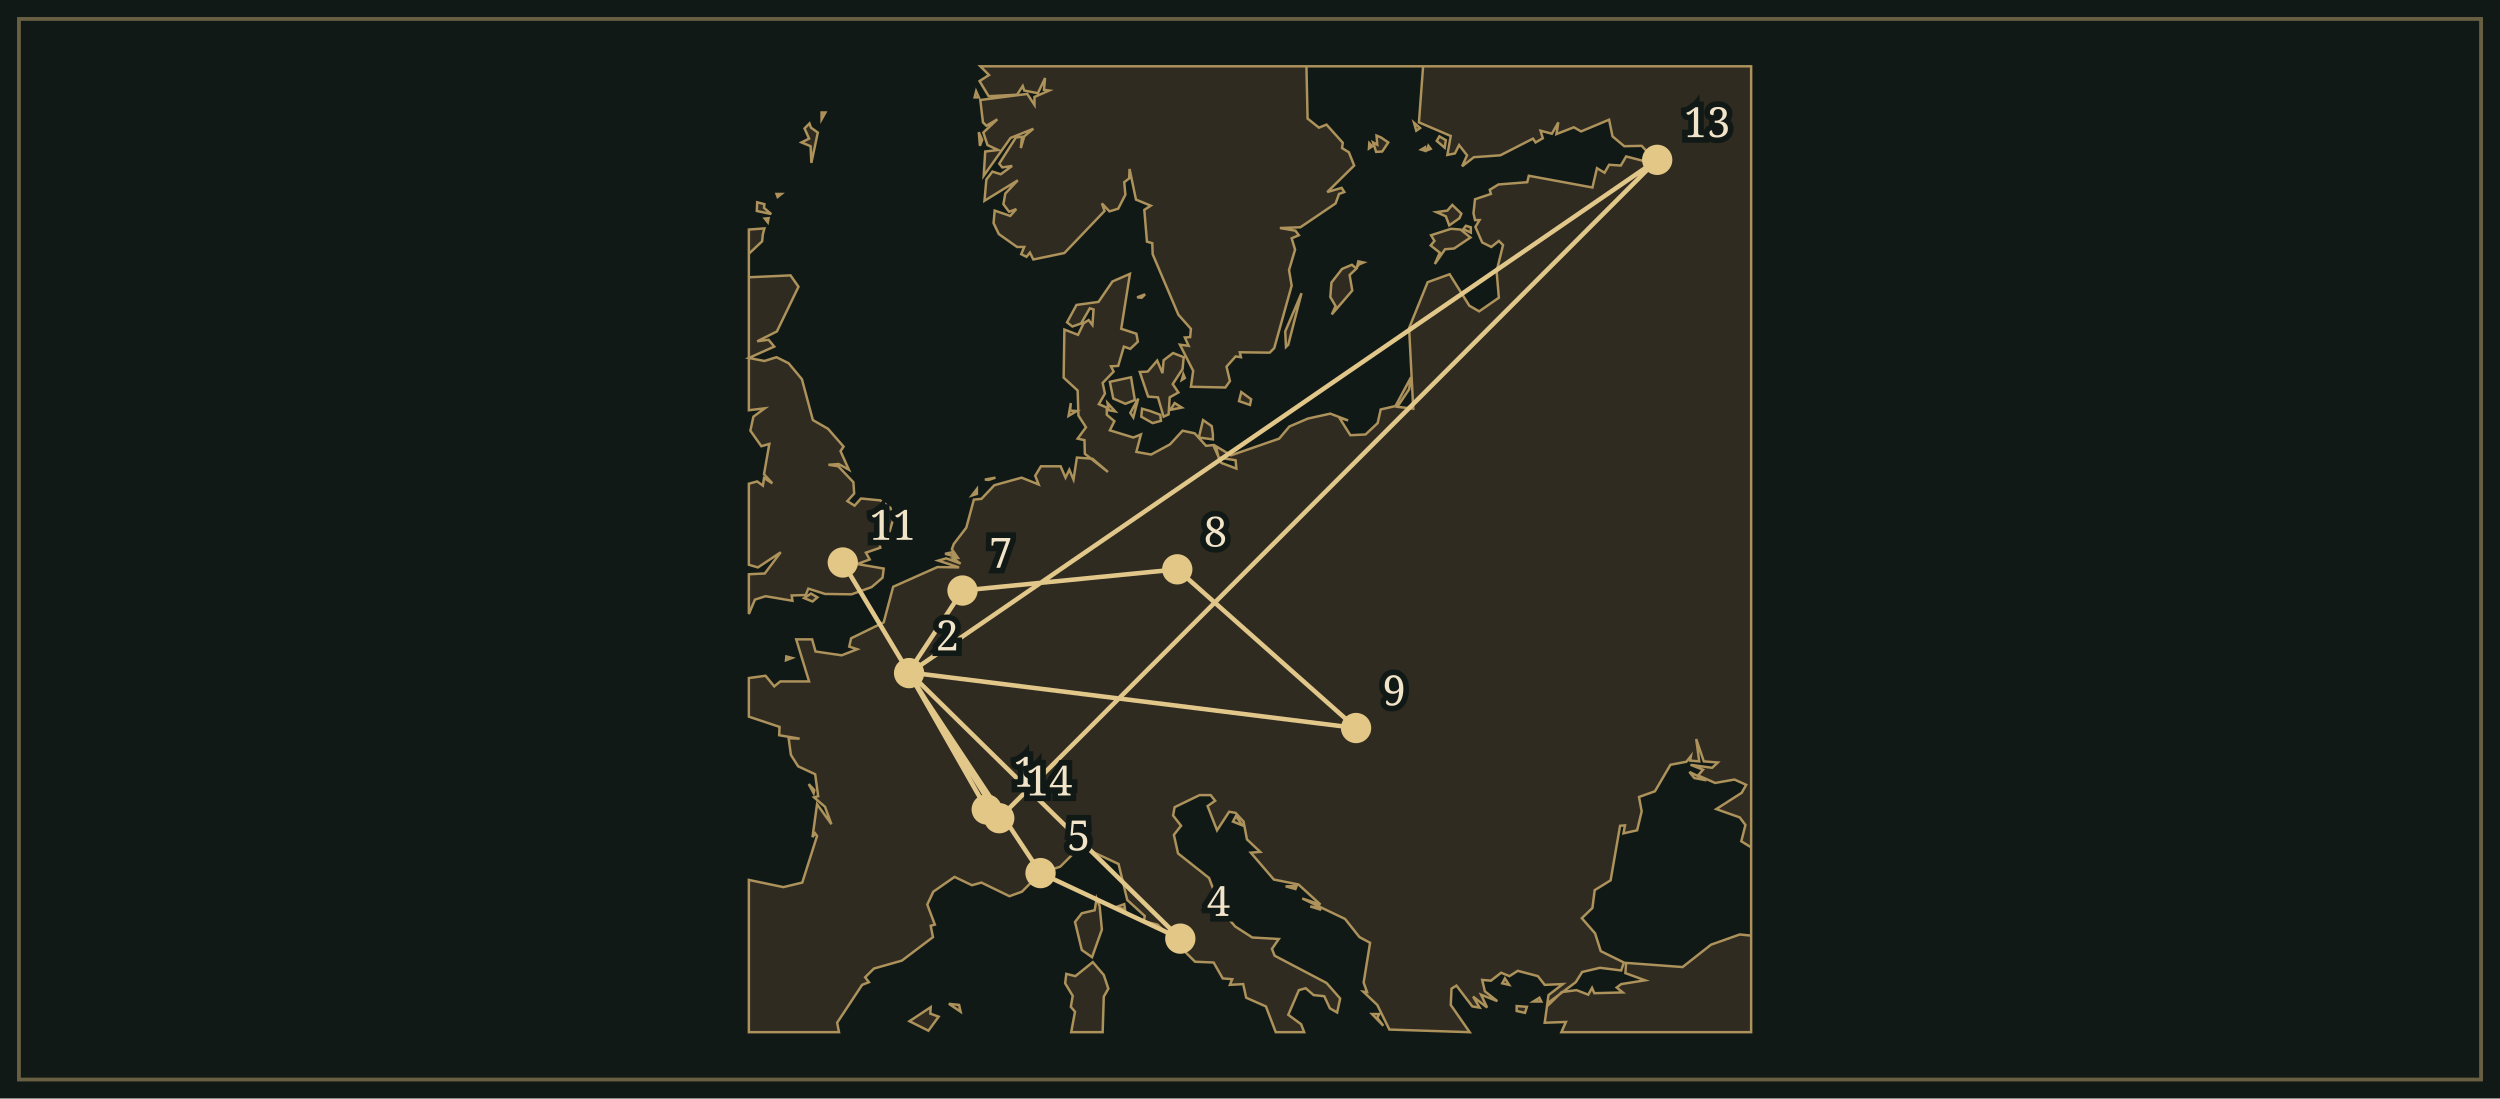
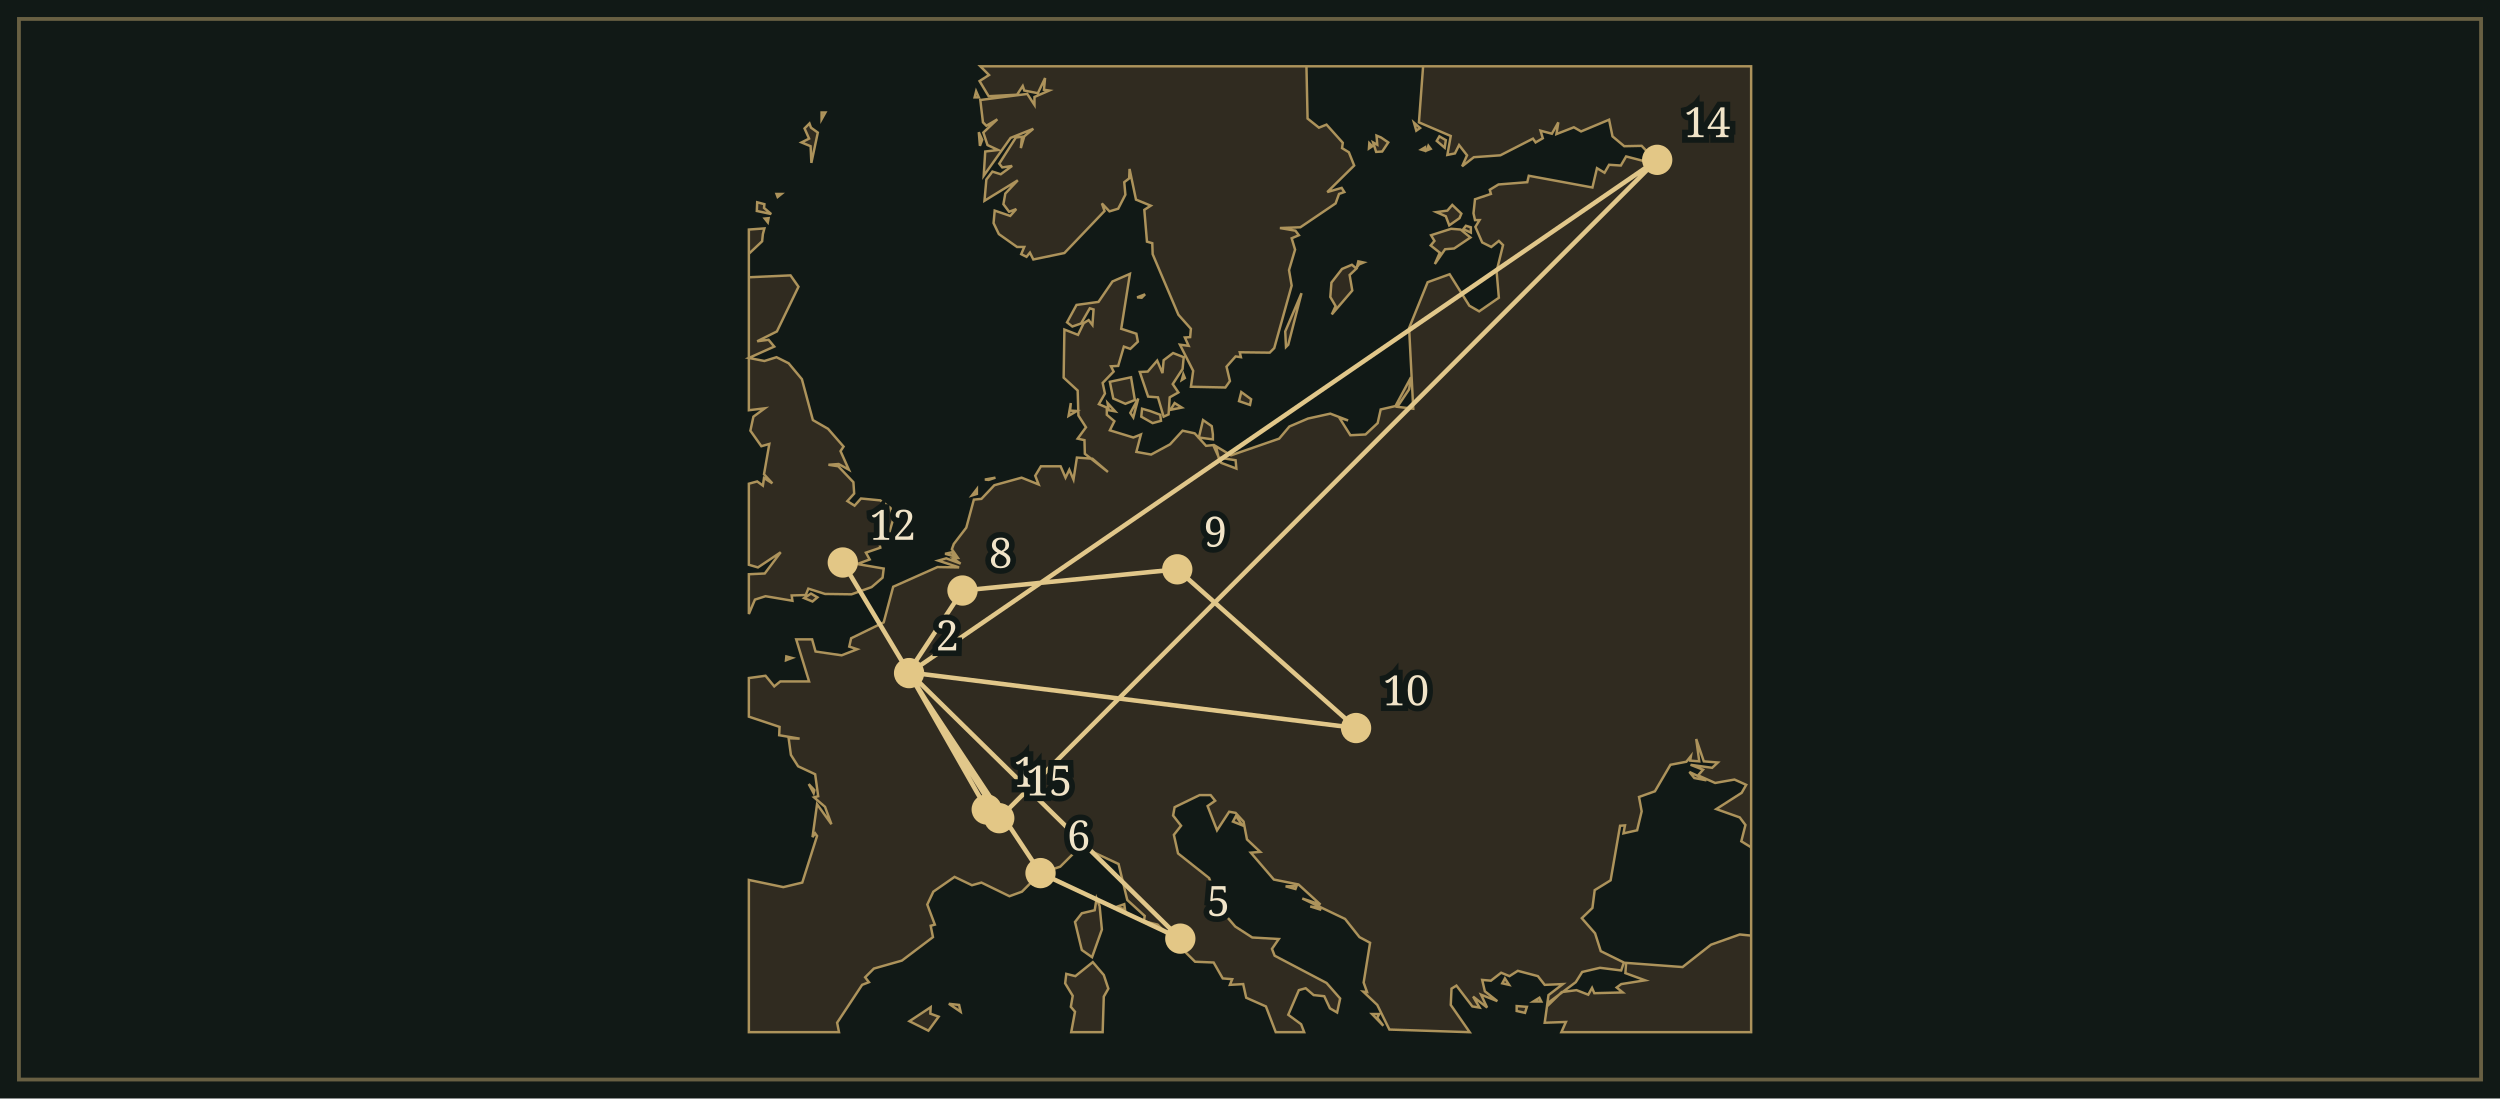
<svg xmlns="http://www.w3.org/2000/svg" viewBox="0 0 660 290" role="img" aria-label="Places in the life of Hector Berlioz">
  <rect width="660" height="290" fill="#111916" />
  <path d="M383.1,60.4L385.6,60.6L388.2,62.7L383.9,65.6L381.5,65.8L378.8,69.7L380.1,66.7L377.7,64.8L378.7,63.6L377.8,62.1L383.1,60.4ZM358.1,70.9L356.3,72.6L357,76.7L351.6,83L352.6,80.8L351.2,78.4L351.5,74.6L354.3,71L356.9,69.9L358.1,70.9ZM312.2,97.4L309.6,101.4L311.1,103.6L308.8,104.9L308.5,109.4L307.2,110L305.7,104.9L303.1,104.7L300.9,98.2L303,98.1L305.5,95.2L306.9,98.5L307.2,95.1L309.7,93.2L312.5,94.3L312.2,97.4ZM298.6,99.6L299.6,105.6L297.1,106.6L293.9,105.2L293,100.8L298.6,99.6ZM245.6,267.6L247.8,268.4L245.1,272.1L240.1,269.6L245.7,265.9L245.6,267.6ZM291.4,257.4L292.6,261L291.4,263.1L291.1,272.5L282.8,272.5L283.8,267.1L282.7,265.8L283.2,262.9L281.2,259.6L281.5,257.1L283.9,257.7L288.5,254L291.4,257.4ZM290.3,239.2L290.9,245.4L288.3,252.7L285.6,250.8L283.8,243.4L285.6,241.1L289,240.3L289.5,237.2L290.3,239.2ZM201.4,61.8L201.2,63.7L197.7,67L197.7,73.2L208.7,72.7L210.8,75.7L205.1,87.5L199.9,90.1L202.9,89.7L204.4,91.5L197.7,94.5L201.8,95.3L205,94.3L208.2,95.9L211.7,100.1L214.6,110.9L218.6,113.2L222.7,117.9L221.9,119.1L224.1,124L221.4,122.5L218.7,122.7L221.3,123.1L225.3,127.3L225.5,130.3L223.7,132.3L225.6,133.5L227.3,131.6L232.4,132.1L235.1,134.1L235.7,137.4L234.4,141.9L232.1,143.2L232.4,144.6L228.6,145.9L229.6,147.7L226.3,148.9L233.3,150.1L233,152.5L230.1,155L224.8,156.9L217.8,156.8L213.4,155.4L212.7,157.1L209,157.2L209.2,158.6L202.1,157.4L199.3,158.3L197.7,162.1L197.7,151.6L201.9,151.4L206.1,145.8L200.1,149.8L197.7,149.1L197.7,127.7L199.9,127.1L201.4,128.2L201.7,126.2L203.9,127.6L201.7,125.2L203.1,117.2L201,117.8L198.1,113.7L198.9,110L201.9,107.8L197.7,108.3L197.7,60.6L201.8,60.3L201.4,61.8ZM261,126.7L260,126.6L262.8,126.1L261,126.7ZM342,234.7L339.4,234L342.3,233.9L342,234.7ZM209.1,173.7L207.5,174.3L207.6,173.3L209.1,173.7ZM449.6,205.5L450.5,206L447.3,205.4L446,203.8L449.6,205.5ZM385.3,57.6L382.6,59.5L381.7,57.1L379.2,56L382.1,55.6L383.4,54.1L385.8,56.4L385.3,57.6ZM388.3,61.4L386.3,60.5L387,59.6L388.3,60L388.3,61.4ZM403.1,265.8L402.6,267.4L400.4,266.9L400.4,265.6L403.1,265.8ZM398.4,260L396.6,259.6L397.3,258.3L398.4,260ZM406.9,264.4L404.8,264.4L406.4,263.4L406.9,264.4ZM214.1,33.7L215.9,35L214.2,43L214,38.6L211.6,37.6L213.6,36.6L212.4,33.9L213.7,32.6L214.1,33.7ZM217.9,29.7L216.9,31.5L216.9,29.7L217.9,29.7ZM205.3,52L205,51.2L206.3,51.2L205.3,52ZM202.7,58.7L201.9,57.7L202.9,57.6L202.7,58.7ZM201.7,54.9L203.6,56.5L199.8,55.7L199.9,53.4L201.8,53.9L201.7,54.9ZM362.3,38.6L361.4,39.2L361.5,37.8L362.3,38.6ZM364.6,36.3L366.5,37.6L364.9,40L363.3,40.1L362.5,37.6L363.6,38.2L363.4,35.8L364.6,36.3ZM358.8,69.8L358.2,70.6L358.6,69L360,69.3L358.8,69.8ZM340.1,91L339.5,91.6L339.3,87.5L343.6,77.4L340.1,91ZM330,106.9L327.1,105.9L327.7,103.5L330.3,105.4L330,106.9ZM320.2,114.7L320.2,116L316.5,115.5L317.6,110.9L319.9,112.5L320.2,114.7ZM312,107.6L309,108.2L310.1,106.4L312,107.6ZM312.8,99.8L312,100.3L312.4,98.8L312.8,99.8ZM303.6,108.5L306.3,109.5L306.5,111.1L304.3,111.7L301.3,110L301.5,107.9L303.6,108.5ZM294.4,108.6L292.7,108.3L292.4,106.4L294.4,108.6ZM299.2,110.2L298.4,109L300.5,105.2L299.2,110.2ZM301.4,78.6L300.2,78.5L302.3,77.7L301.4,78.6ZM282.1,109.8L282.7,106.4L282.5,108.4L284.3,108.5L282.1,109.8ZM215,208.6L214.8,209.4L213.5,207L215,208.6ZM215.8,157.7L214.5,158.8L212.3,157.9L214.1,156.7L215.8,157.7ZM257.9,130.4L256.6,130.8L257.9,129.1L257.9,130.4ZM296.8,238.7L297,240.1L294.8,239.4L296.8,238.7ZM253.6,267.1L250.5,265L253.2,265.3L253.6,267.1ZM328,217.9L325.5,216.9L326.3,215.4L328,217.9ZM347.8,239.6L348.8,240.2L345.9,239.3L347.8,239.6ZM365.2,270.8L362.2,267.7L364.1,267.7L363.6,268.7L365.2,270.8ZM251.3,145.8L252.1,146.9L249.5,146.2L251.3,145.8ZM380,36L381.7,37L381.4,39L379.3,37.2L380,36ZM374.9,33.8L373.9,34.5L373.3,32.4L374.9,33.8ZM377.7,39.3L376.7,39.7L377.1,38.5L377.7,39.3ZM376.2,39.8L375.2,39.5L376.2,38.9L376.2,39.8ZM258.4,25.7L257.3,25.7L257.7,24.1L258.4,25.7ZM259.3,36.9L258.7,38.5L258.4,34.9L259.3,36.9ZM350.4,50.7L354.2,49.6L354.9,50.7L353.5,51.2L352.6,53.7L343.3,60L337.9,60.2L342,60.9L342.9,62.1L341,62.9L341.9,65.9L340.3,71.3L341,75.4L336.4,91.9L335.2,93.1L327.3,93L327.6,94.3L326.2,94.1L323.8,96.8L324.7,100.6L323.5,102.3L314.4,102.1L315,97.9L311.5,91L313.8,91.3L312.8,89.1L314.2,89L314.4,86.8L311.1,83.1L304.3,67.1L304.2,64.2L302.8,63.8L302.1,55.4L303.8,54.3L299.9,52.7L298.2,44.6L298.1,47.1L296.8,48.1L297.1,51.4L295.2,55.1L292.9,55.8L290.9,53.7L291.6,55.7L281,66.8L272.8,68.5L271.9,66.7L271,67.8L269.6,67.1L270.4,65.2L268.5,65.2L263.7,61.8L262.3,58.9L262.6,55.6L266.7,57L268.3,55.2L266.4,55.9L264.9,53.9L265.4,51.1L268.7,47.6L259.9,53L260.4,47.4L262,45.3L264.2,46L267.2,43.8L264.6,44.2L263.8,43.2L268.2,36.3L269.8,36.1L269.5,39.1L270.4,36L272.8,34L266.8,36.4L259.7,46.4L260.1,40L263.5,39.6L260.7,38.3L259.6,35L263.3,31.5L260.4,33.2L259.5,32.3L258.8,26.4L271.2,24.8L273.1,27.7L273.1,25.6L277,23.9L275.6,23.7L275.9,20.6L274,24.6L270.4,23.9L270,22.7L268.5,25L261,25.4L258.6,21.4L261.1,19.8L258.8,17.5L462.3,17.5L462.3,272.5L412.2,272.5L413.4,269.8L407.8,270L408.4,265.7L412.3,261.9L416.2,261.4L419.3,262.6L420.3,260.8L420.9,262.2L428.4,262L426.8,260.7L428,259.8L434.3,258.8L429.1,256.9L429.3,254.2L444.2,255.3L451.7,249.4L459.3,246.7L462.3,247L462.3,223.7L459.7,222.1L460.8,217.8L459.3,215.8L453.1,213.6L459.8,209.3L461,207.2L457.9,205.8L452.8,206.7L448.3,204.7L449.6,203.2L446.3,201.9L452,202.7L453.5,201.3L449.8,201L447.8,195.1L448.6,201L446.2,200.8L446.4,199.6L445.2,201.1L441,201.9L436.9,208.9L432.7,210.4L433.4,214.2L432.2,219.2L428.6,220L429,217.9L427.7,218L425.2,232.4L421,235L420.4,239.7L417.6,242.4L421.1,246.4L422.6,251.1L428.7,254.1L428,256.2L422.4,255.5L417.7,256.6L416,259.3L408.5,264.9L408.8,262.7L412.6,259.8L407.8,260L406,257.7L400.7,256.3L398.5,257.7L396.3,256.8L393.6,258.9L391.3,258.7L392,261.7L395.3,264.3L391,262.6L392.6,266L388.9,263.1L390.6,266L388.7,265.7L384.5,260.2L383.2,261L383,265.3L388,272.5L366.8,271.8L363.6,265.3L359.9,261.8L360.9,261.9L360,259.4L361.7,248.9L358.9,247.4L355.1,242.6L343.8,237.2L348.6,238.8L342.8,233.5L336.3,232.2L330.2,225.1L332.7,224.9L329.2,221.6L328.3,216.9L326.2,214.6L324.5,214.3L321.3,219.2L318.8,212.8L320.8,211.4L319.6,209.9L316.7,209.9L310.1,213.1L309.7,215.3L311.8,218L309.9,220.4L311,225.3L319.2,231.8L322.4,240.3L326.1,244.6L330.6,247.5L337.6,247.9L335.8,250.5L336.5,252.3L350.2,259.5L353.8,263.6L353,267.3L351.1,266.2L349.6,263L346.8,262.7L344.7,260.9L342.9,261.4L340.1,267.9L343.5,270.4L344.3,272.5L336.8,272.5L334.2,265.7L329,263.4L328.2,259.8L324.7,260L325.3,258.5L322.8,258.3L320.4,254.1L315.5,253.9L305.6,244.1L302,243.2L302.2,241.8L297.6,237.6L295.3,228.1L285.3,223.4L279.9,228.8L274.7,230.5L269.8,235.4L266.5,236.6L259.1,233L256.6,233.7L252,231.5L246.4,235.4L244.8,238.8L246.8,244.1L245.7,244.4L246.3,247.4L238.1,253.6L230.7,255.7L228.4,258L229.4,259.3L227.6,260L221,270L221.5,272.5L197.7,272.5L197.7,232.3L206.8,234.2L211.8,233L215.7,220.7L215.2,220L214.5,221L215.7,212.3L219.5,217.6L217.8,213L214.9,210.5L216,210.2L215.2,204.4L210.7,202.3L208.8,199.3L208.2,194.9L211.1,195L205.7,194.1L205.8,191.9L197.7,189.2L197.7,179L202.1,178.4L204.4,181.2L206,179.9L213.6,179.9L210.2,168.8L214.4,168.8L215.3,172L222.2,173L226.3,171.4L224.2,170.7L224.7,168.5L233.3,164.3L235.8,154.9L247.5,149.7L253.2,149.8L247.7,148L249.8,147.4L253.6,148.8L251.6,147.4L252.9,147.3L251.3,145L251.8,143.6L255.1,139.3L257.1,131.9L259.1,131.7L262.5,128.1L269.7,126.1L274.2,127.9L273.3,125.6L274.8,123.1L280,123.1L281.3,126.1L282.3,124L283.4,126.6L284.3,120.8L288.4,121.1L292.5,124.6L286.4,119.8L286.3,116.2L284.5,115.8L286.7,112.8L284.7,109.7L284.5,103.1L280.8,99.7L281,87L284.6,88.4L286.1,85.3L287.4,84.5L288.4,85.8L288.7,81.7L287.7,81.4L285.4,85.4L283.1,86.2L281.7,85.1L284.2,80.5L290,79.7L293.7,74.3L298.3,72.3L296,86.8L300,88.1L300.4,90.2L298.4,92.1L296.7,91.5L295.2,96.6L293.3,96.7L294,98.1L291.1,101.1L291.7,103.9L290.1,106.7L292.2,107.6L292.2,109.5L294.2,111.2L293,113.6L299.2,115.5L301.2,114.7L300,119.3L303.9,120L308.9,117.3L312.2,113.7L315.4,114.4L318.4,117.7L320.3,117.5L322.4,122.2L326.4,123.7L326.2,121.5L321.7,120.8L321,117.8L325,120.2L337.7,115.8L340.4,112.6L345.3,110.5L351.2,109.2L355.9,111L353.6,110.3L356.5,114.9L360.5,114.7L363.7,111.7L364.5,108.1L368.4,107.2L372.5,99.6L372,102.8L368.9,107.4L373.1,107.9L372,86.6L376.9,74.5L382.7,72.4L387.9,80.7L390.5,82.2L395.7,78.6L395.1,71.6L396.8,64.7L395.7,63.6L393.7,65.2L391.3,64L389.5,59.9L390.6,58.1L389.4,58.1L389,56.3L389.4,52.6L393.6,51.2L393.3,50.1L395.6,48.7L403.2,48.1L403.6,46.4L420.4,49.5L421.6,44.4L423.6,45.6L424.8,43.5L427.9,43.7L429.3,41.3L436.2,43.1L436.6,41.9L433.4,38.5L428.8,38.6L425.7,36L424.8,31.6L417.4,34.7L415.5,33.6L410.9,35.4L411.4,32.3L409.7,35.3L406.7,34.5L407.3,36.5L405.4,37.6L404.7,36.6L396.1,41L389.1,41.5L386,43.9L387.3,41L385.2,38.3L384.1,40.5L382.1,40.9L383,35.9L374.6,32.3L375.7,17.5L344.9,17.5L345.2,31.3L348.2,33.7L350.2,32.9L354.5,37.7L354.3,39.1L356.1,40.2L357.5,43.7L350.4,50.7Z" fill="#302b20" stroke="#ad935b" stroke-width=".65" />
-   <path d="M260.5,213.7L240,177.7L240,177.5L311.6,247.8L274.7,230.5L239.7,177.7L254.1,155.9L310.8,150.3L358,192.2L239.9,177.5L222.5,148.5L240,177.7L437.5,42.2L263.8,216L239.8,177.4L239.8,177.5" fill="none" stroke="#e1c78a" stroke-width="1.2" />
+   <path d="M260.5,213.7L240,177.7L239.9,177.8L240,177.5L311.6,247.8L274.7,230.5L239.7,177.7L254.1,155.9L310.8,150.3L358,192.2L239.9,177.5L222.5,148.5L240,177.7L437.5,42.2L263.8,216L239.8,177.4L239.8,177.5" fill="none" stroke="#e1c78a" stroke-width="1.2" />
  <circle cx="260.5" cy="213.7" r="4" fill="#e3c786" />
  <text x="267.5" y="207.7" fill="#f1e4c8" stroke="#111916" stroke-width="3" paint-order="stroke" font-family="Georgia,serif" font-size="11">1</text>
  <circle cx="240" cy="177.7" r="4" fill="#e3c786" />
  <text x="247" y="171.7" fill="#f1e4c8" stroke="#111916" stroke-width="3" paint-order="stroke" font-family="Georgia,serif" font-size="11">2</text>
  <circle cx="311.6" cy="247.8" r="4" fill="#e3c786" />
-   <text x="318.6" y="241.8" fill="#f1e4c8" stroke="#111916" stroke-width="3" paint-order="stroke" font-family="Georgia,serif" font-size="11">4</text>
+   <text x="318.6" y="241.8" fill="#f1e4c8" stroke="#111916" stroke-width="3" paint-order="stroke" font-family="Georgia,serif" font-size="11">5</text>
  <circle cx="274.7" cy="230.5" r="4" fill="#e3c786" />
-   <text x="281.7" y="224.5" fill="#f1e4c8" stroke="#111916" stroke-width="3" paint-order="stroke" font-family="Georgia,serif" font-size="11">5</text>
+   <text x="281.7" y="224.5" fill="#f1e4c8" stroke="#111916" stroke-width="3" paint-order="stroke" font-family="Georgia,serif" font-size="11">6</text>
  <circle cx="254.1" cy="155.9" r="4" fill="#e3c786" />
-   <text x="261.1" y="149.9" fill="#f1e4c8" stroke="#111916" stroke-width="3" paint-order="stroke" font-family="Georgia,serif" font-size="11">7</text>
+   <text x="261.1" y="149.9" fill="#f1e4c8" stroke="#111916" stroke-width="3" paint-order="stroke" font-family="Georgia,serif" font-size="11">8</text>
  <circle cx="310.8" cy="150.3" r="4" fill="#e3c786" />
-   <text x="317.8" y="144.3" fill="#f1e4c8" stroke="#111916" stroke-width="3" paint-order="stroke" font-family="Georgia,serif" font-size="11">8</text>
+   <text x="317.8" y="144.3" fill="#f1e4c8" stroke="#111916" stroke-width="3" paint-order="stroke" font-family="Georgia,serif" font-size="11">9</text>
  <circle cx="358" cy="192.2" r="4" fill="#e3c786" />
-   <text x="365" y="186.2" fill="#f1e4c8" stroke="#111916" stroke-width="3" paint-order="stroke" font-family="Georgia,serif" font-size="11">9</text>
+   <text x="365" y="186.2" fill="#f1e4c8" stroke="#111916" stroke-width="3" paint-order="stroke" font-family="Georgia,serif" font-size="11">10</text>
  <circle cx="222.5" cy="148.5" r="4" fill="#e3c786" />
-   <text x="229.5" y="142.5" fill="#f1e4c8" stroke="#111916" stroke-width="3" paint-order="stroke" font-family="Georgia,serif" font-size="11">11</text>
+   <text x="229.5" y="142.5" fill="#f1e4c8" stroke="#111916" stroke-width="3" paint-order="stroke" font-family="Georgia,serif" font-size="11">12</text>
  <circle cx="437.5" cy="42.2" r="4" fill="#e3c786" />
-   <text x="444.5" y="36.2" fill="#f1e4c8" stroke="#111916" stroke-width="3" paint-order="stroke" font-family="Georgia,serif" font-size="11">13</text>
+   <text x="444.5" y="36.2" fill="#f1e4c8" stroke="#111916" stroke-width="3" paint-order="stroke" font-family="Georgia,serif" font-size="11">14</text>
  <circle cx="263.8" cy="216" r="4" fill="#e3c786" />
-   <text x="270.8" y="210" fill="#f1e4c8" stroke="#111916" stroke-width="3" paint-order="stroke" font-family="Georgia,serif" font-size="11">14</text>
+   <text x="270.8" y="210" fill="#f1e4c8" stroke="#111916" stroke-width="3" paint-order="stroke" font-family="Georgia,serif" font-size="11">15</text>
  <rect x="5" y="5" width="650" height="280" fill="none" stroke="#c3a970" stroke-opacity=".5" />
</svg>
